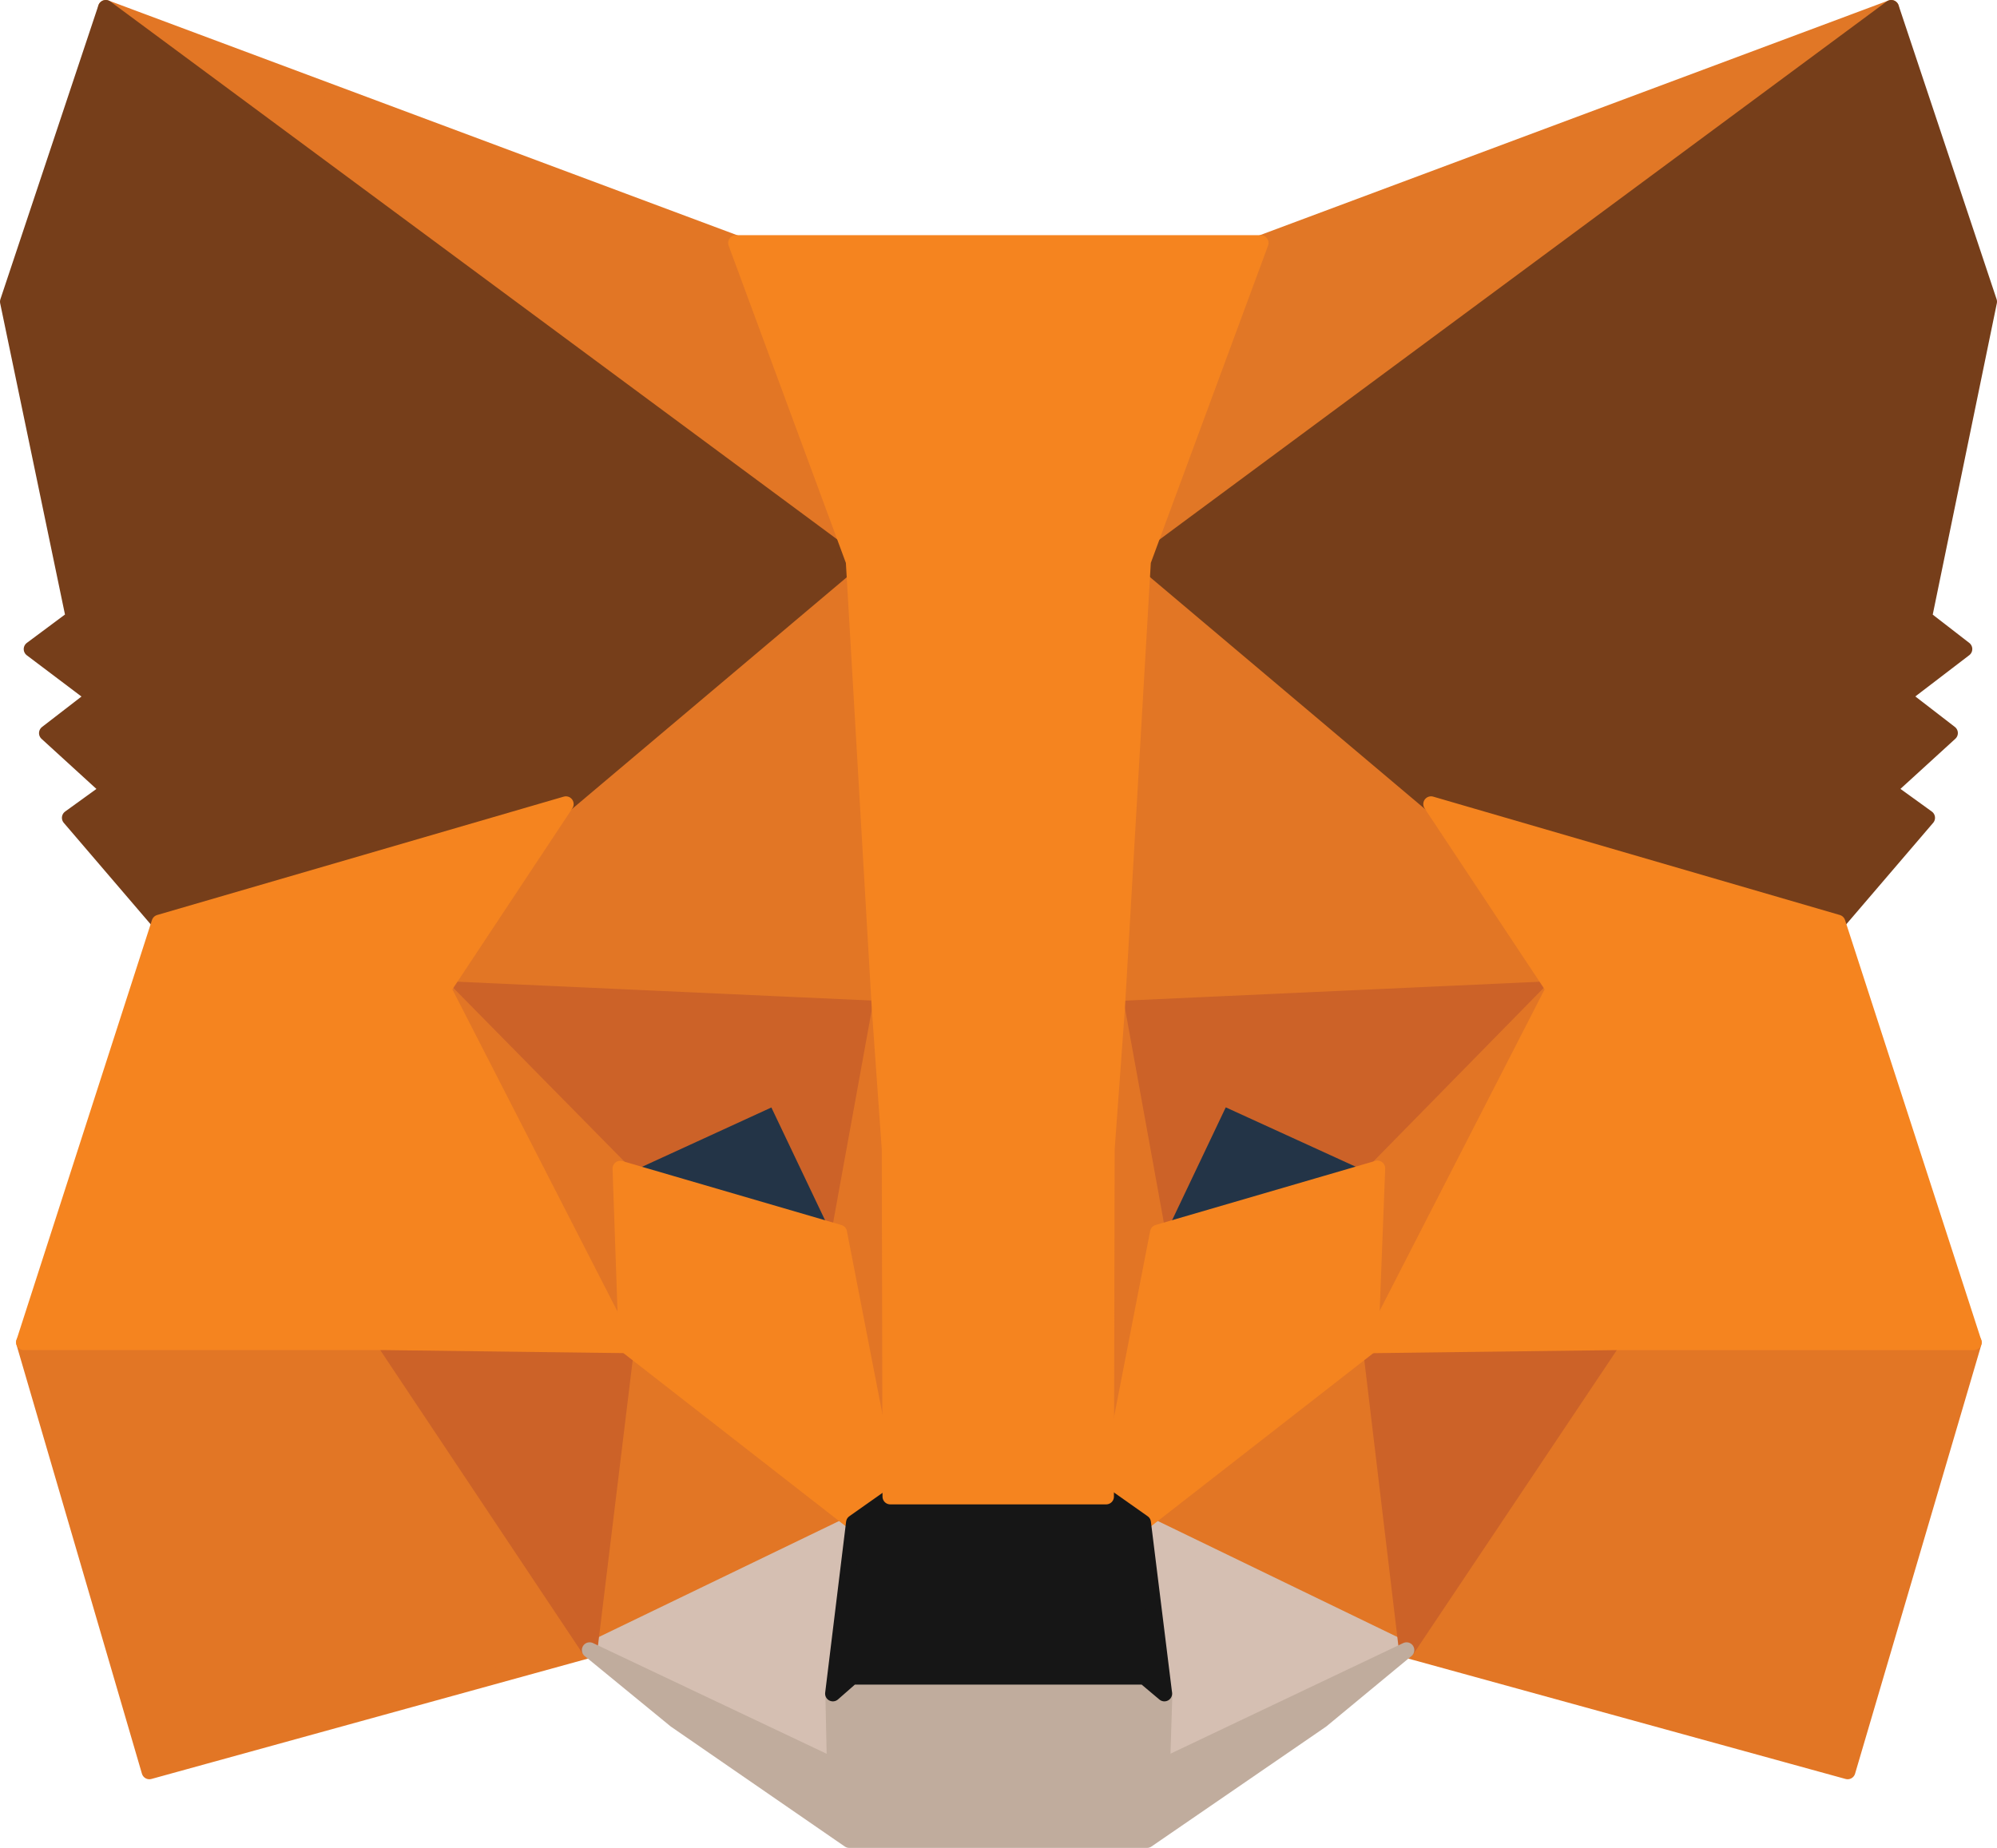
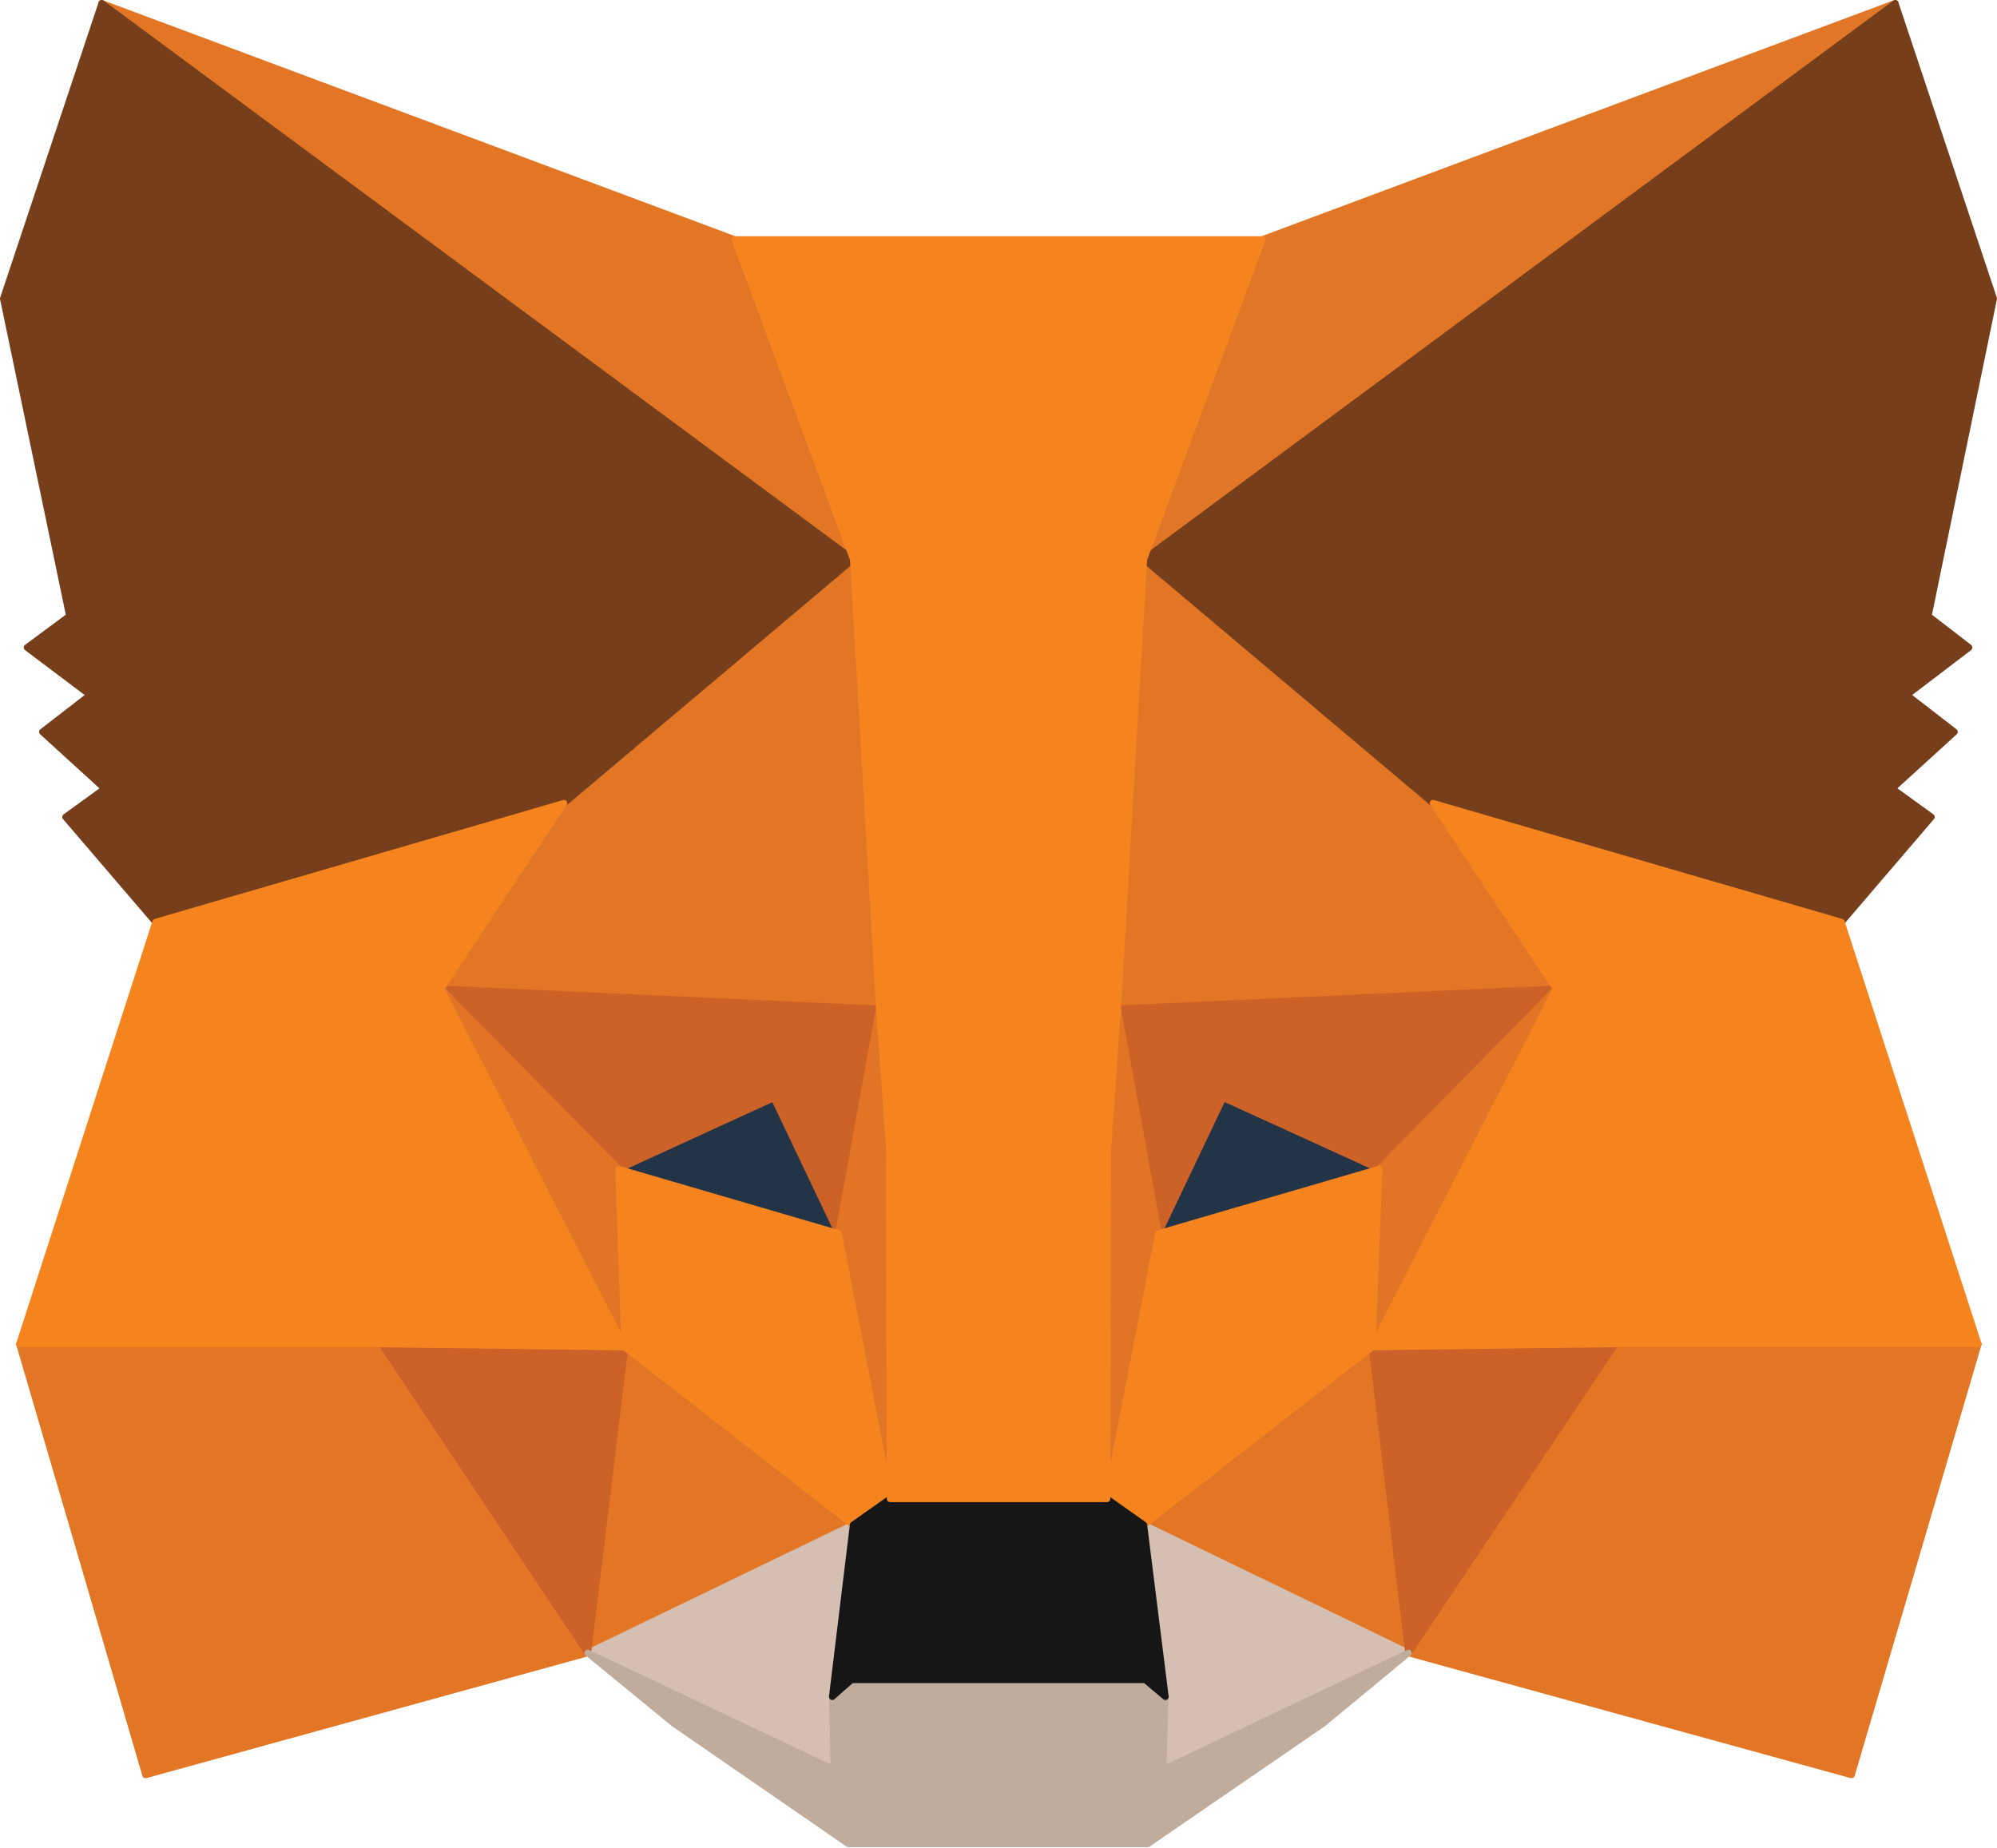
- <svg xmlns="http://www.w3.org/2000/svg" width="32.25" height="29.849" viewBox="0 0 32.25 29.849">
+ <svg xmlns="http://www.w3.org/2000/svg" width="75.716" height="70.054" viewBox="0 0 75.716 70.054">
  <defs>
    <style>.a{fill:#e17726;stroke:#e17726;}.a,.b,.c,.d,.e,.f,.g,.h,.i,.j{stroke-linecap:round;stroke-linejoin:round;stroke-width:0.25px;}.b{fill:#e27625;stroke:#e27625;}.c{fill:#d5bfb2;stroke:#d5bfb2;}.d{fill:#233447;stroke:#233447;}.e{fill:#cc6228;stroke:#cc6228;}.f{fill:#e27525;stroke:#e27525;}.g{fill:#f5841f;stroke:#f5841f;}.h{fill:#c0ac9d;stroke:#c0ac9d;}.i{fill:#161616;stroke:#161616;}.j{fill:#763e1a;stroke:#763e1a;}</style>
  </defs>
-   <g transform="translate(-0.875 -0.875)">
-     <path class="a" d="M32.325,1l-12.5,9.25L22.149,4.8Z" transform="translate(-0.908)" />
-     <g transform="translate(1.26 1)">
-       <path class="b" d="M2.663,1l12.389,9.336L12.839,4.8Z" transform="translate(-1.34 -1)" />
-       <path class="b" d="M28.061,23.534l-3.326,5.081,7.122,1.961,2.04-6.931Z" transform="translate(-2.404 -2.086)" />
-       <path class="b" d="M1.273,23.644,3.3,30.576l7.11-1.961L7.1,23.534Z" transform="translate(-1.273 -2.086)" />
-       <path class="b" d="M10.37,14.3,8.392,17.283l7.048.321L15.2,10.019Z" transform="translate(-1.616 -1.435)" />
-       <path class="b" d="M24.894,14.294,19.985,9.928,19.824,17.6l7.048-.321Z" transform="translate(-2.167 -1.43)" />
-       <path class="b" d="M10.873,28.623l4.266-2.06L11.467,23.7Z" transform="translate(-1.736 -2.095)" />
-       <path class="b" d="M20.266,26.563l4.253,2.06L23.938,23.7Z" transform="translate(-2.189 -2.095)" />
+   <g transform="translate(0.125 0.125)">
+     <path class="a" d="M49.3,1,19.824,22.814,25.306,9.958Z" transform="translate(22.428 -1)" />
+     <g transform="translate(0.612 0)">
+       <path class="b" d="M2.663,1,31.881,23.017,26.662,9.958Z" transform="translate(0.457 -1)" />
+       <path class="b" d="M32.579,23.534,24.735,35.516l16.8,4.625L46.342,23.8Z" transform="translate(27.928 27.045)" />
+       <path class="b" d="M1.273,23.8,6.055,40.141l16.767-4.625L15.007,23.533Z" transform="translate(-1.273 27.045)" />
+       <path class="b" d="M13.058,20.111,8.392,27.15l16.621.756-.554-17.887Z" transform="translate(7.588 10.224)" />
+       <path class="b" d="M31.78,20.224,20.2,9.928l-.379,18.091,16.621-.756Z" transform="translate(21.816 10.112)" />
+       <path class="b" d="M10.873,35.307l10.06-4.857L12.273,23.7Z" transform="translate(10.676 27.255)" />
+       <path class="b" d="M20.266,30.45,30.3,35.307l-1.37-11.6Z" transform="translate(22.366 27.255)" />
    </g>
-     <path class="c" d="M24.519,28.768l-4.254-2.06.346,2.763-.037,1.172Z" transform="translate(-0.929 -1.24)" />
-     <path class="c" d="M10.873,28.768l3.957,1.875-.025-1.172.334-2.763Z" transform="translate(-0.476 -1.24)" />
-     <path class="d" d="M14.929,21.674l-3.536-1.036,2.5-1.147Z" transform="translate(-0.501 -0.892)" />
-     <path class="d" d="M20.513,21.674l1.039-2.183,2.51,1.147Z" transform="translate(-0.941 -0.892)" />
-     <path class="e" d="M10.705,28.615l.618-5.081-3.932.111Z" transform="translate(-0.308 -1.086)" />
-     <path class="e" d="M24.1,23.534l.606,5.081,3.326-4.97Z" transform="translate(-1.114 -1.086)" />
-     <path class="e" d="M26.872,17.651l-7.048.321.655,3.614L21.518,19.4l2.51,1.147Z" transform="translate(-0.908 -0.803)" />
-     <path class="e" d="M11.248,20.549l2.5-1.147,1.039,2.183.655-3.614-7.048-.321Z" transform="translate(-0.356 -0.803)" />
-     <path class="f" d="M8.392,17.651l2.955,5.76-.1-2.861Z" transform="translate(-0.356 -0.803)" />
-     <path class="f" d="M24.236,20.549l-.111,2.861,2.955-5.76Z" transform="translate(-1.115 -0.803)" />
-     <path class="f" d="M15.764,17.988,15.108,21.6l.828,4.267.186-5.624Z" transform="translate(-0.68 -0.819)" />
-     <path class="f" d="M19.807,17.988l-.346,2.245.173,5.636.828-4.267Z" transform="translate(-0.89 -0.819)" />
-     <path class="g" d="M20.471,21.732,19.642,26l.594.419,3.672-2.861.111-2.861Z" transform="translate(-0.899 -0.95)" />
-     <path class="g" d="M11.393,20.7l.1,2.861,3.672,2.861L15.758,26l-.828-4.267Z" transform="translate(-0.501 -0.95)" />
-     <path class="h" d="M20.122,30.747l.037-1.172-.322-.271H15.114l-.309.271.025,1.172-3.957-1.875,1.385,1.135,2.807,1.936h4.81l2.819-1.936,1.372-1.135Z" transform="translate(-0.476 -1.344)" />
-     <path class="i" d="M20.012,26.687l-.594-.419H15.932l-.594.419L15,29.45l.309-.271h4.723l.322.271Z" transform="translate(-0.675 -1.218)" />
-     <path class="j" d="M32.878,10.854l1.051-5.106L32.346,1,20.266,9.941l4.649,3.922,6.566,1.912,1.447-1.69-.631-.456,1-.913-.767-.592,1-.765Z" transform="translate(-0.929)" />
-     <path class="j" d="M1,5.748l1.063,5.106-.68.506,1.014.765-.767.592,1,.913L2,14.085l1.447,1.69,6.566-1.912,4.649-3.922L2.583,1Z" />
-     <path class="g" d="M31.667,16.427,25.1,14.515,27.079,17.5l-2.955,5.76,3.907-.049h5.836Z" transform="translate(-1.115 -0.652)" />
-     <path class="g" d="M10.027,14.515,3.461,16.427,1.273,23.21H7.1L11,23.259,8.049,17.5Z" transform="translate(-0.013 -0.652)" />
-     <path class="g" d="M19.512,17.361l.42-7.227,1.9-5.143H13.355l1.9,5.143.42,7.227.161,2.269.012,5.612h3.487l.012-5.612Z" transform="translate(-0.596 -0.192)" />
+     <path class="c" d="M30.3,31.565,20.266,26.708l.817,6.515-.088,2.763Z" transform="translate(22.978 30.996)" />
+     <path class="c" d="M10.873,31.565,20.2,35.986l-.058-2.763.787-6.515Z" transform="translate(11.288 30.996)" />
+     <path class="d" d="M19.733,24.639,11.393,22.2l5.89-2.7Z" transform="translate(11.935 22.013)" />
+     <path class="d" d="M20.513,24.639l2.45-5.148,5.919,2.7Z" transform="translate(23.285 22.013)" />
+     <path class="e" d="M15.207,35.516l1.458-11.983L7.392,23.8Z" transform="translate(6.955 27.045)" />
+     <path class="e" d="M24.1,23.534l1.429,11.983L33.371,23.8Z" transform="translate(27.748 27.045)" />
+     <path class="e" d="M36.445,17.651l-16.621.756,1.545,8.522,2.45-5.148,5.919,2.7Z" transform="translate(22.428 19.723)" />
+     <path class="e" d="M15.128,24.486l5.89-2.7,2.45,5.148,1.545-8.522L8.392,17.651Z" transform="translate(8.2 19.723)" />
+     <path class="f" d="M8.392,17.651l6.969,13.583-.233-6.748Z" transform="translate(8.2 19.723)" />
+     <path class="f" d="M24.387,24.486l-.262,6.748,6.969-13.583Z" transform="translate(27.78 19.723)" />
+     <path class="f" d="M16.654,17.988,15.108,26.51l1.954,10.063L17.5,23.31Z" transform="translate(16.559 20.143)" />
+     <path class="f" d="M20.277,17.988l-.817,5.294.408,13.292L21.822,26.51Z" transform="translate(21.976 20.143)" />
+     <path class="g" d="M21.6,23.139,19.642,33.2l1.4.989L29.7,27.443l.262-6.748Z" transform="translate(22.202 23.513)" />
+     <path class="g" d="M11.393,20.7l.233,6.748,8.66,6.748,1.4-.989L19.733,23.139Z" transform="translate(11.935 23.513)" />
+     <path class="h" d="M32.685,33.293l.088-2.763-.758-.64H20.875l-.729.64.058,2.763-9.331-4.421,3.266,2.676,6.619,4.566H32.1l6.648-4.566,3.237-2.676Z" transform="translate(11.288 33.689)" />
+     <path class="i" d="M26.814,27.257l-1.4-.989H17.192l-1.4.989L15,33.772l.729-.64H26.872l.758.64Z" transform="translate(16.43 30.448)" />
+     <path class="j" d="M50.009,24.239,52.487,12.2,48.755,1,20.266,22.087,31.23,31.335l15.484,4.508,3.412-3.985-1.487-1.076L51,28.631l-1.808-1.4,2.362-1.8Z" transform="translate(22.978 -1)" />
+     <path class="j" d="M1,12.2,3.508,24.239,1.9,25.431l2.391,1.8-1.808,1.4,2.362,2.152L3.362,31.859l3.412,3.985,15.484-4.508,10.964-9.249L4.732,1Z" transform="translate(-1 -1)" />
+     <path class="g" d="M41.912,19.023,26.428,14.515l4.666,7.039L24.124,35.136l9.214-.116H47.1Z" transform="translate(27.78 15.821)" />
+     <path class="g" d="M21.918,14.515,6.434,19.023l-5.161,16H15.007l9.214.116L17.252,21.553Z" transform="translate(-0.66 15.821)" />
+     <path class="g" d="M27.876,34.163l.991-17.044L33.358,4.991h-20l4.491,12.128.991,17.044.379,5.352.029,13.234h8.223L27.5,39.515Z" transform="translate(14.376 3.967)" />
  </g>
</svg>
